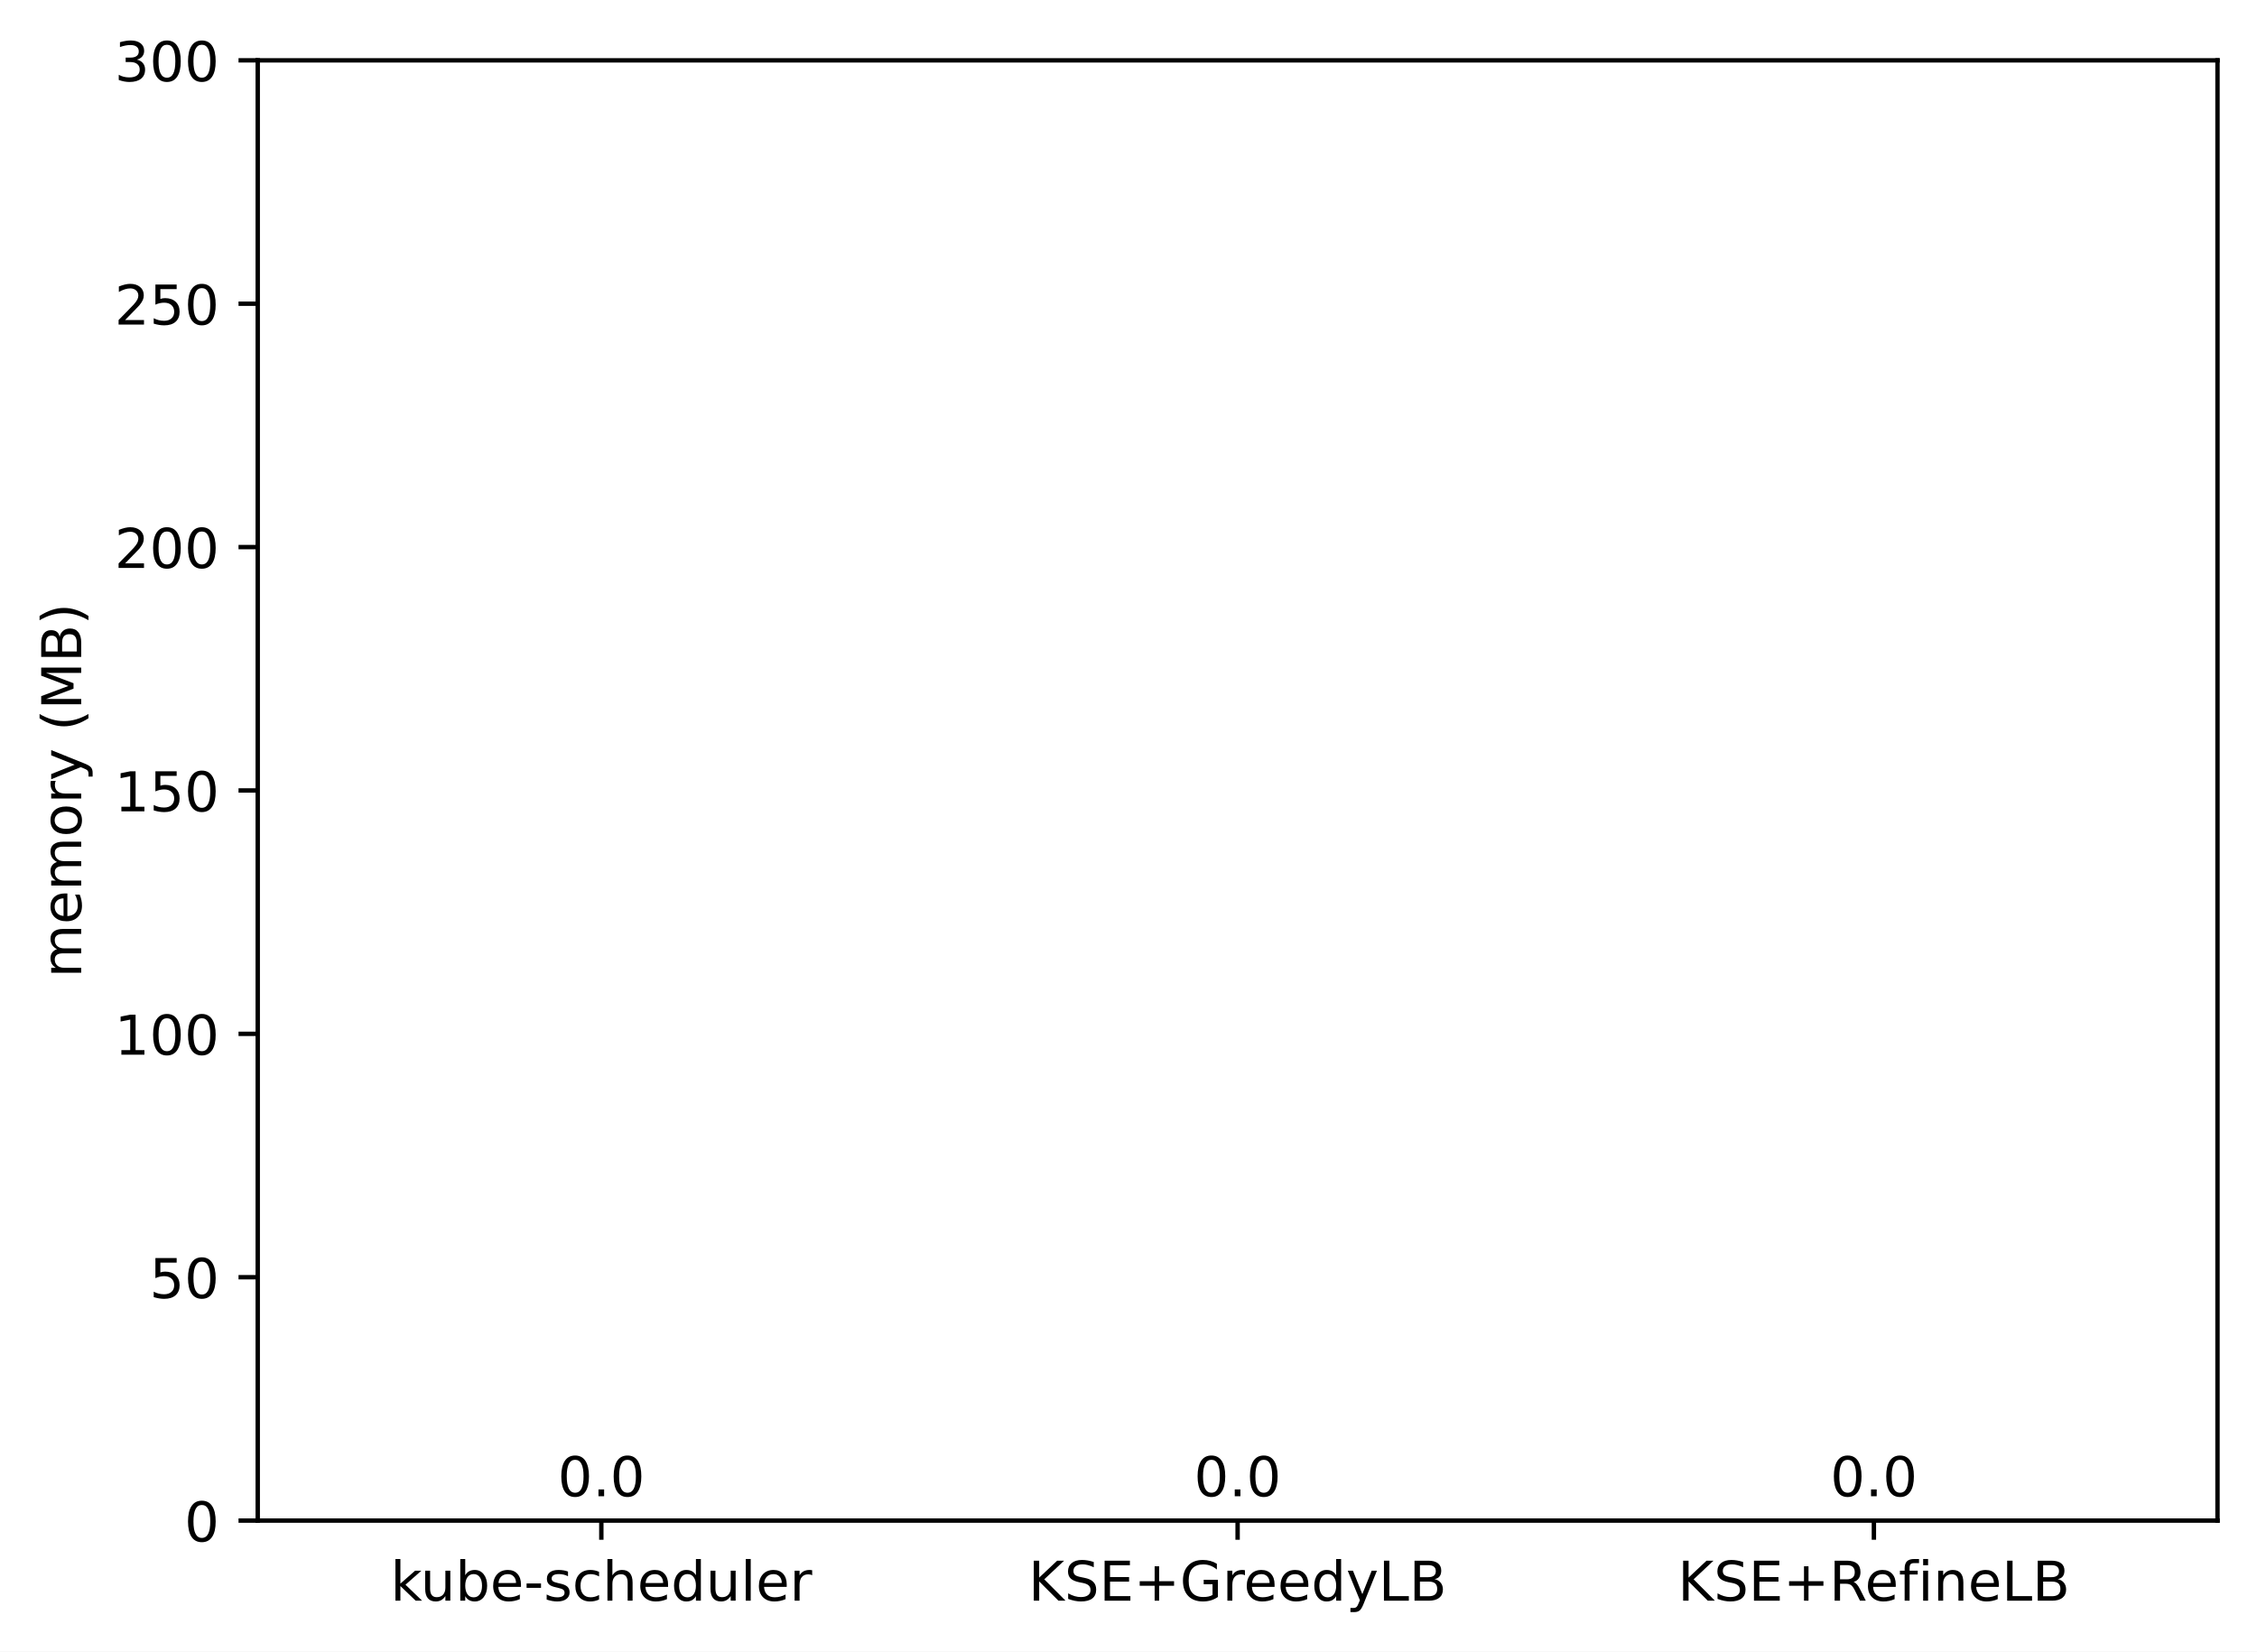
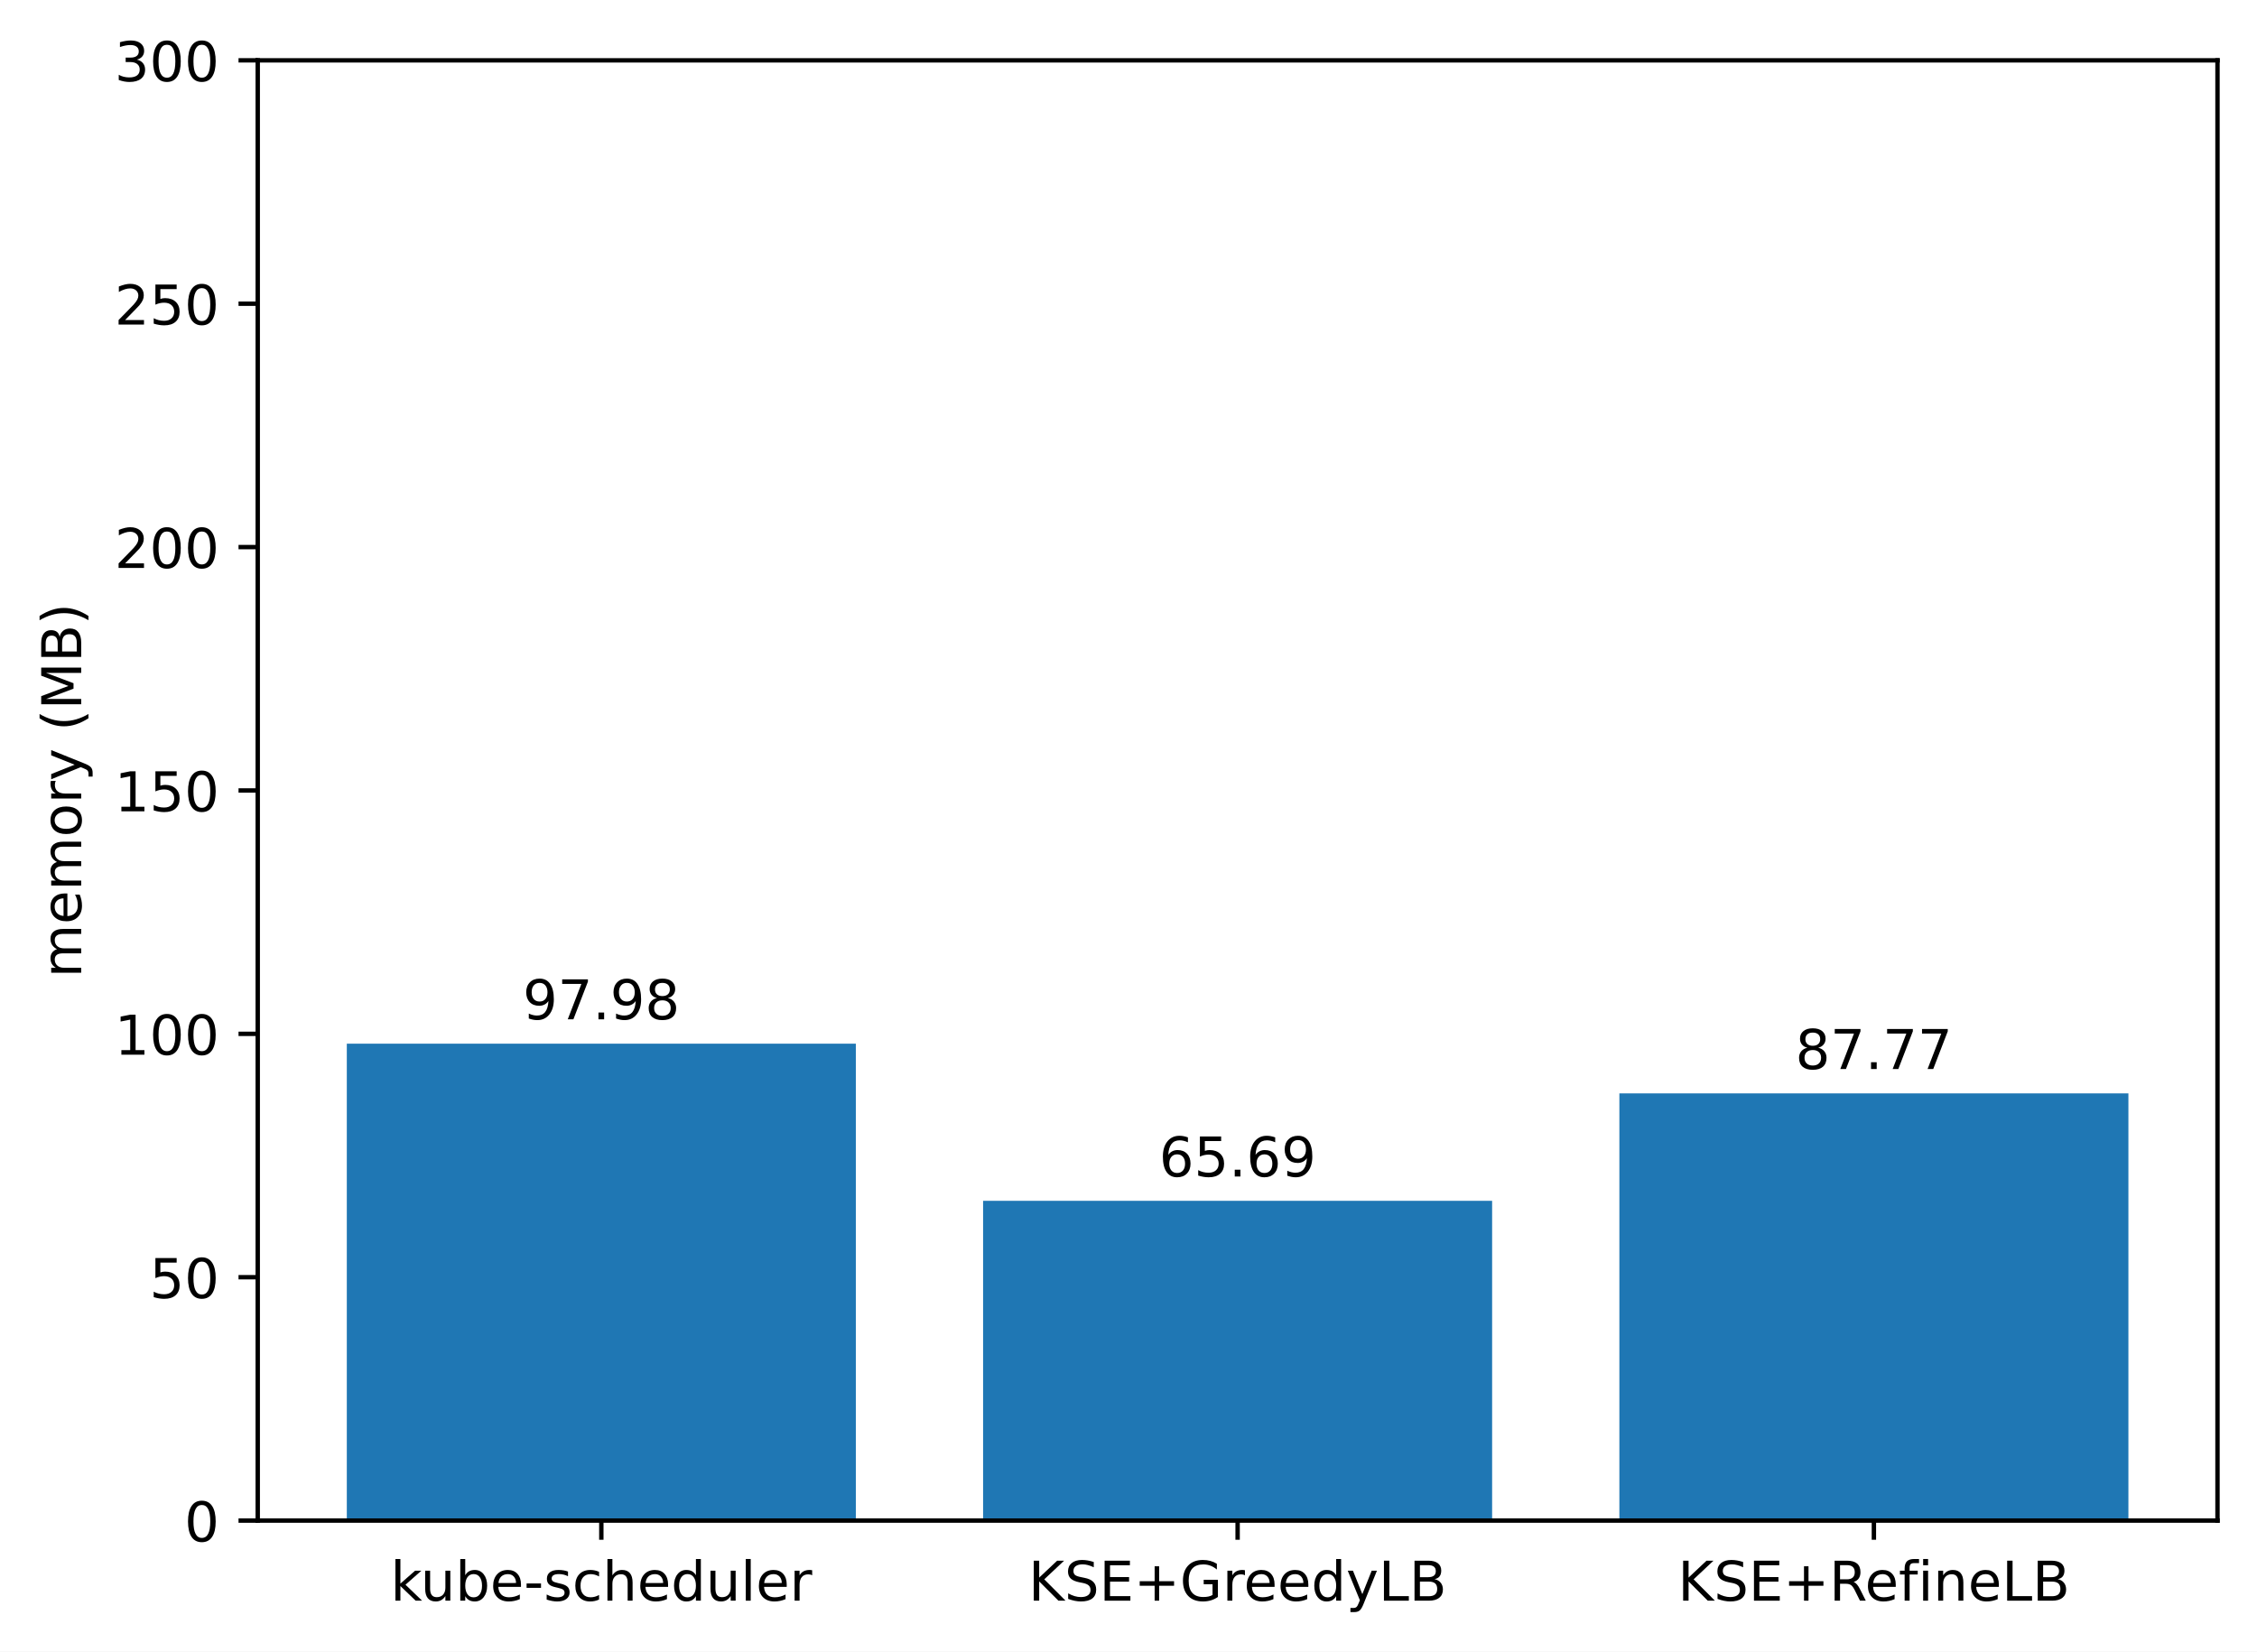
<svg xmlns="http://www.w3.org/2000/svg" xmlns:xlink="http://www.w3.org/1999/xlink" width="411.286pt" height="300.989pt" viewBox="0 0 411.286 300.989" version="1.1">
  <defs>
    <style type="text/css">*{stroke-linejoin: round; stroke-linecap: butt}</style>
  </defs>
  <g id="figure_1">
    <g id="patch_1">
      <path d="M 0 300.989  L 411.286 300.989  L 411.286 0  L 0 0  z " style="fill: #ffffff" />
    </g>
    <g id="axes_1">
      <g id="patch_2">
        <path d="M 46.966 277.111  L 404.086 277.111  L 404.086 10.999  L 46.966 10.999  z " style="fill: #ffffff" />
      </g>
      <g id="patch_3">
-         <path d="M 63.198 277.111  L 155.957 277.111  L 155.957 277.111  L 63.198 277.111  z " clip-path="url(#pb915b5c73d)" style="fill: #1f77b4" />
+         <path d="M 63.198 277.111  L 155.957 277.111  L 155.957 190.199  L 63.198 190.199  z " clip-path="url(#p97200f9b98)" style="fill: #1f77b4" />
      </g>
      <g id="patch_4">
-         <path d="M 179.146 277.111  L 271.905 277.111  L 271.905 277.111  L 179.146 277.111  z " clip-path="url(#pb915b5c73d)" style="fill: #1f77b4" />
+         <path d="M 179.146 277.111  L 271.905 277.111  L 271.905 218.842  L 179.146 218.842  z " clip-path="url(#p97200f9b98)" style="fill: #1f77b4" />
      </g>
      <g id="patch_5">
-         <path d="M 295.094 277.111  L 387.853 277.111  L 387.853 277.111  L 295.094 277.111  z " clip-path="url(#pb915b5c73d)" style="fill: #1f77b4" />
+         <path d="M 295.094 277.111  L 387.853 277.111  L 387.853 199.256  L 295.094 199.256  z " clip-path="url(#p97200f9b98)" style="fill: #1f77b4" />
      </g>
      <g id="matplotlib.axis_1">
        <g id="xtick_1">
          <g id="line2d_1">
            <defs>
-               <path id="m425ff37637" d="M 0 0  L 0 3.5  " style="stroke: #000000; stroke-width: 0.8" />
+               <path id="m994b7acd9c" d="M 0 0  L 0 3.5  " style="stroke: #000000; stroke-width: 0.8" />
            </defs>
            <g>
-               <use xlink:href="#m425ff37637" x="109.578" y="277.111" style="stroke: #000000; stroke-width: 0.8" />
+               <use xlink:href="#m994b7acd9c" x="109.578" y="277.111" style="stroke: #000000; stroke-width: 0.8" />
            </g>
          </g>
          <g id="text_1">
            <g transform="translate(71.15179 291.7097)scale(0.1 -0.1)">
              <defs>
                <path id="DejaVuSans-6b" d="M 581 4863  L 1159 4863  L 1159 1991  L 2875 3500  L 3609 3500  L 1753 1863  L 3688 0  L 2938 0  L 1159 1709  L 1159 0  L 581 0  L 581 4863  z " transform="scale(0.015625)" />
                <path id="DejaVuSans-75" d="M 544 1381  L 544 3500  L 1119 3500  L 1119 1403  Q 1119 906 1312 657  Q 1506 409 1894 409  Q 2359 409 2629 706  Q 2900 1003 2900 1516  L 2900 3500  L 3475 3500  L 3475 0  L 2900 0  L 2900 538  Q 2691 219 2414 64  Q 2138 -91 1772 -91  Q 1169 -91 856 284  Q 544 659 544 1381  z M 1991 3584  L 1991 3584  z " transform="scale(0.015625)" />
                <path id="DejaVuSans-62" d="M 3116 1747  Q 3116 2381 2855 2742  Q 2594 3103 2138 3103  Q 1681 3103 1420 2742  Q 1159 2381 1159 1747  Q 1159 1113 1420 752  Q 1681 391 2138 391  Q 2594 391 2855 752  Q 3116 1113 3116 1747  z M 1159 2969  Q 1341 3281 1617 3432  Q 1894 3584 2278 3584  Q 2916 3584 3314 3078  Q 3713 2572 3713 1747  Q 3713 922 3314 415  Q 2916 -91 2278 -91  Q 1894 -91 1617 61  Q 1341 213 1159 525  L 1159 0  L 581 0  L 581 4863  L 1159 4863  L 1159 2969  z " transform="scale(0.015625)" />
                <path id="DejaVuSans-65" d="M 3597 1894  L 3597 1613  L 953 1613  Q 991 1019 1311 708  Q 1631 397 2203 397  Q 2534 397 2845 478  Q 3156 559 3463 722  L 3463 178  Q 3153 47 2828 -22  Q 2503 -91 2169 -91  Q 1331 -91 842 396  Q 353 884 353 1716  Q 353 2575 817 3079  Q 1281 3584 2069 3584  Q 2775 3584 3186 3129  Q 3597 2675 3597 1894  z M 3022 2063  Q 3016 2534 2758 2815  Q 2500 3097 2075 3097  Q 1594 3097 1305 2825  Q 1016 2553 972 2059  L 3022 2063  z " transform="scale(0.015625)" />
                <path id="DejaVuSans-2d" d="M 313 2009  L 1997 2009  L 1997 1497  L 313 1497  L 313 2009  z " transform="scale(0.015625)" />
                <path id="DejaVuSans-73" d="M 2834 3397  L 2834 2853  Q 2591 2978 2328 3040  Q 2066 3103 1784 3103  Q 1356 3103 1142 2972  Q 928 2841 928 2578  Q 928 2378 1081 2264  Q 1234 2150 1697 2047  L 1894 2003  Q 2506 1872 2764 1633  Q 3022 1394 3022 966  Q 3022 478 2636 193  Q 2250 -91 1575 -91  Q 1294 -91 989 -36  Q 684 19 347 128  L 347 722  Q 666 556 975 473  Q 1284 391 1588 391  Q 1994 391 2212 530  Q 2431 669 2431 922  Q 2431 1156 2273 1281  Q 2116 1406 1581 1522  L 1381 1569  Q 847 1681 609 1914  Q 372 2147 372 2553  Q 372 3047 722 3315  Q 1072 3584 1716 3584  Q 2034 3584 2315 3537  Q 2597 3491 2834 3397  z " transform="scale(0.015625)" />
                <path id="DejaVuSans-63" d="M 3122 3366  L 3122 2828  Q 2878 2963 2633 3030  Q 2388 3097 2138 3097  Q 1578 3097 1268 2742  Q 959 2388 959 1747  Q 959 1106 1268 751  Q 1578 397 2138 397  Q 2388 397 2633 464  Q 2878 531 3122 666  L 3122 134  Q 2881 22 2623 -34  Q 2366 -91 2075 -91  Q 1284 -91 818 406  Q 353 903 353 1747  Q 353 2603 823 3093  Q 1294 3584 2113 3584  Q 2378 3584 2631 3529  Q 2884 3475 3122 3366  z " transform="scale(0.015625)" />
                <path id="DejaVuSans-68" d="M 3513 2113  L 3513 0  L 2938 0  L 2938 2094  Q 2938 2591 2744 2837  Q 2550 3084 2163 3084  Q 1697 3084 1428 2787  Q 1159 2491 1159 1978  L 1159 0  L 581 0  L 581 4863  L 1159 4863  L 1159 2956  Q 1366 3272 1645 3428  Q 1925 3584 2291 3584  Q 2894 3584 3203 3211  Q 3513 2838 3513 2113  z " transform="scale(0.015625)" />
                <path id="DejaVuSans-64" d="M 2906 2969  L 2906 4863  L 3481 4863  L 3481 0  L 2906 0  L 2906 525  Q 2725 213 2448 61  Q 2172 -91 1784 -91  Q 1150 -91 751 415  Q 353 922 353 1747  Q 353 2572 751 3078  Q 1150 3584 1784 3584  Q 2172 3584 2448 3432  Q 2725 3281 2906 2969  z M 947 1747  Q 947 1113 1208 752  Q 1469 391 1925 391  Q 2381 391 2643 752  Q 2906 1113 2906 1747  Q 2906 2381 2643 2742  Q 2381 3103 1925 3103  Q 1469 3103 1208 2742  Q 947 2381 947 1747  z " transform="scale(0.015625)" />
                <path id="DejaVuSans-6c" d="M 603 4863  L 1178 4863  L 1178 0  L 603 0  L 603 4863  z " transform="scale(0.015625)" />
                <path id="DejaVuSans-72" d="M 2631 2963  Q 2534 3019 2420 3045  Q 2306 3072 2169 3072  Q 1681 3072 1420 2755  Q 1159 2438 1159 1844  L 1159 0  L 581 0  L 581 3500  L 1159 3500  L 1159 2956  Q 1341 3275 1631 3429  Q 1922 3584 2338 3584  Q 2397 3584 2469 3576  Q 2541 3569 2628 3553  L 2631 2963  z " transform="scale(0.015625)" />
              </defs>
              <use xlink:href="#DejaVuSans-6b" />
              <use xlink:href="#DejaVuSans-75" x="54.785" />
              <use xlink:href="#DejaVuSans-62" x="118.164" />
              <use xlink:href="#DejaVuSans-65" x="181.641" />
              <use xlink:href="#DejaVuSans-2d" x="243.164" />
              <use xlink:href="#DejaVuSans-73" x="279.248" />
              <use xlink:href="#DejaVuSans-63" x="331.348" />
              <use xlink:href="#DejaVuSans-68" x="386.328" />
              <use xlink:href="#DejaVuSans-65" x="449.707" />
              <use xlink:href="#DejaVuSans-64" x="511.23" />
              <use xlink:href="#DejaVuSans-75" x="574.707" />
              <use xlink:href="#DejaVuSans-6c" x="638.086" />
              <use xlink:href="#DejaVuSans-65" x="665.869" />
              <use xlink:href="#DejaVuSans-72" x="727.393" />
            </g>
          </g>
        </g>
        <g id="xtick_2">
          <g id="line2d_2">
            <g>
-               <use xlink:href="#m425ff37637" x="225.526" y="277.111" style="stroke: #000000; stroke-width: 0.8" />
+               <use xlink:href="#m994b7acd9c" x="225.526" y="277.111" style="stroke: #000000; stroke-width: 0.8" />
            </g>
          </g>
          <g id="text_2">
            <g transform="translate(187.403 291.7097)scale(0.1 -0.1)">
              <defs>
                <path id="DejaVuSans-4b" d="M 628 4666  L 1259 4666  L 1259 2694  L 3353 4666  L 4166 4666  L 1850 2491  L 4331 0  L 3500 0  L 1259 2247  L 1259 0  L 628 0  L 628 4666  z " transform="scale(0.015625)" />
                <path id="DejaVuSans-53" d="M 3425 4513  L 3425 3897  Q 3066 4069 2747 4153  Q 2428 4238 2131 4238  Q 1616 4238 1336 4038  Q 1056 3838 1056 3469  Q 1056 3159 1242 3001  Q 1428 2844 1947 2747  L 2328 2669  Q 3034 2534 3370 2195  Q 3706 1856 3706 1288  Q 3706 609 3251 259  Q 2797 -91 1919 -91  Q 1588 -91 1214 -16  Q 841 59 441 206  L 441 856  Q 825 641 1194 531  Q 1563 422 1919 422  Q 2459 422 2753 634  Q 3047 847 3047 1241  Q 3047 1584 2836 1778  Q 2625 1972 2144 2069  L 1759 2144  Q 1053 2284 737 2584  Q 422 2884 422 3419  Q 422 4038 858 4394  Q 1294 4750 2059 4750  Q 2388 4750 2728 4690  Q 3069 4631 3425 4513  z " transform="scale(0.015625)" />
                <path id="DejaVuSans-45" d="M 628 4666  L 3578 4666  L 3578 4134  L 1259 4134  L 1259 2753  L 3481 2753  L 3481 2222  L 1259 2222  L 1259 531  L 3634 531  L 3634 0  L 628 0  L 628 4666  z " transform="scale(0.015625)" />
                <path id="DejaVuSans-2b" d="M 2944 4013  L 2944 2272  L 4684 2272  L 4684 1741  L 2944 1741  L 2944 0  L 2419 0  L 2419 1741  L 678 1741  L 678 2272  L 2419 2272  L 2419 4013  L 2944 4013  z " transform="scale(0.015625)" />
                <path id="DejaVuSans-47" d="M 3809 666  L 3809 1919  L 2778 1919  L 2778 2438  L 4434 2438  L 4434 434  Q 4069 175 3628 42  Q 3188 -91 2688 -91  Q 1594 -91 976 548  Q 359 1188 359 2328  Q 359 3472 976 4111  Q 1594 4750 2688 4750  Q 3144 4750 3555 4637  Q 3966 4525 4313 4306  L 4313 3634  Q 3963 3931 3569 4081  Q 3175 4231 2741 4231  Q 1884 4231 1454 3753  Q 1025 3275 1025 2328  Q 1025 1384 1454 906  Q 1884 428 2741 428  Q 3075 428 3337 486  Q 3600 544 3809 666  z " transform="scale(0.015625)" />
                <path id="DejaVuSans-79" d="M 2059 -325  Q 1816 -950 1584 -1140  Q 1353 -1331 966 -1331  L 506 -1331  L 506 -850  L 844 -850  Q 1081 -850 1212 -737  Q 1344 -625 1503 -206  L 1606 56  L 191 3500  L 800 3500  L 1894 763  L 2988 3500  L 3597 3500  L 2059 -325  z " transform="scale(0.015625)" />
                <path id="DejaVuSans-4c" d="M 628 4666  L 1259 4666  L 1259 531  L 3531 531  L 3531 0  L 628 0  L 628 4666  z " transform="scale(0.015625)" />
                <path id="DejaVuSans-42" d="M 1259 2228  L 1259 519  L 2272 519  Q 2781 519 3026 730  Q 3272 941 3272 1375  Q 3272 1813 3026 2020  Q 2781 2228 2272 2228  L 1259 2228  z M 1259 4147  L 1259 2741  L 2194 2741  Q 2656 2741 2882 2914  Q 3109 3088 3109 3444  Q 3109 3797 2882 3972  Q 2656 4147 2194 4147  L 1259 4147  z M 628 4666  L 2241 4666  Q 2963 4666 3353 4366  Q 3744 4066 3744 3513  Q 3744 3084 3544 2831  Q 3344 2578 2956 2516  Q 3422 2416 3680 2098  Q 3938 1781 3938 1306  Q 3938 681 3513 340  Q 3088 0 2303 0  L 628 0  L 628 4666  z " transform="scale(0.015625)" />
              </defs>
              <use xlink:href="#DejaVuSans-4b" />
              <use xlink:href="#DejaVuSans-53" x="65.576" />
              <use xlink:href="#DejaVuSans-45" x="129.053" />
              <use xlink:href="#DejaVuSans-2b" x="192.236" />
              <use xlink:href="#DejaVuSans-47" x="276.025" />
              <use xlink:href="#DejaVuSans-72" x="353.516" />
              <use xlink:href="#DejaVuSans-65" x="392.379" />
              <use xlink:href="#DejaVuSans-65" x="453.902" />
              <use xlink:href="#DejaVuSans-64" x="515.426" />
              <use xlink:href="#DejaVuSans-79" x="578.902" />
              <use xlink:href="#DejaVuSans-4c" x="638.082" />
              <use xlink:href="#DejaVuSans-42" x="693.795" />
            </g>
          </g>
        </g>
        <g id="xtick_3">
          <g id="line2d_3">
            <g>
-               <use xlink:href="#m425ff37637" x="341.474" y="277.111" style="stroke: #000000; stroke-width: 0.8" />
+               <use xlink:href="#m994b7acd9c" x="341.474" y="277.111" style="stroke: #000000; stroke-width: 0.8" />
            </g>
          </g>
          <g id="text_3">
            <g transform="translate(305.7346 291.7097)scale(0.1 -0.1)">
              <defs>
                <path id="DejaVuSans-52" d="M 2841 2188  Q 3044 2119 3236 1894  Q 3428 1669 3622 1275  L 4263 0  L 3584 0  L 2988 1197  Q 2756 1666 2539 1819  Q 2322 1972 1947 1972  L 1259 1972  L 1259 0  L 628 0  L 628 4666  L 2053 4666  Q 2853 4666 3247 4331  Q 3641 3997 3641 3322  Q 3641 2881 3436 2590  Q 3231 2300 2841 2188  z M 1259 4147  L 1259 2491  L 2053 2491  Q 2509 2491 2742 2702  Q 2975 2913 2975 3322  Q 2975 3731 2742 3939  Q 2509 4147 2053 4147  L 1259 4147  z " transform="scale(0.015625)" />
                <path id="DejaVuSans-66" d="M 2375 4863  L 2375 4384  L 1825 4384  Q 1516 4384 1395 4259  Q 1275 4134 1275 3809  L 1275 3500  L 2222 3500  L 2222 3053  L 1275 3053  L 1275 0  L 697 0  L 697 3053  L 147 3053  L 147 3500  L 697 3500  L 697 3744  Q 697 4328 969 4595  Q 1241 4863 1831 4863  L 2375 4863  z " transform="scale(0.015625)" />
                <path id="DejaVuSans-69" d="M 603 3500  L 1178 3500  L 1178 0  L 603 0  L 603 3500  z M 603 4863  L 1178 4863  L 1178 4134  L 603 4134  L 603 4863  z " transform="scale(0.015625)" />
                <path id="DejaVuSans-6e" d="M 3513 2113  L 3513 0  L 2938 0  L 2938 2094  Q 2938 2591 2744 2837  Q 2550 3084 2163 3084  Q 1697 3084 1428 2787  Q 1159 2491 1159 1978  L 1159 0  L 581 0  L 581 3500  L 1159 3500  L 1159 2956  Q 1366 3272 1645 3428  Q 1925 3584 2291 3584  Q 2894 3584 3203 3211  Q 3513 2838 3513 2113  z " transform="scale(0.015625)" />
              </defs>
              <use xlink:href="#DejaVuSans-4b" />
              <use xlink:href="#DejaVuSans-53" x="65.576" />
              <use xlink:href="#DejaVuSans-45" x="129.053" />
              <use xlink:href="#DejaVuSans-2b" x="192.236" />
              <use xlink:href="#DejaVuSans-52" x="276.025" />
              <use xlink:href="#DejaVuSans-65" x="341.008" />
              <use xlink:href="#DejaVuSans-66" x="402.531" />
              <use xlink:href="#DejaVuSans-69" x="437.736" />
              <use xlink:href="#DejaVuSans-6e" x="465.52" />
              <use xlink:href="#DejaVuSans-65" x="528.898" />
              <use xlink:href="#DejaVuSans-4c" x="590.422" />
              <use xlink:href="#DejaVuSans-42" x="646.135" />
            </g>
          </g>
        </g>
      </g>
      <g id="matplotlib.axis_2">
        <g id="ytick_1">
          <g id="line2d_4">
            <defs>
-               <path id="mc2f5845d26" d="M 0 0  L -3.5 0  " style="stroke: #000000; stroke-width: 0.8" />
+               <path id="m181813822e" d="M 0 0  L -3.5 0  " style="stroke: #000000; stroke-width: 0.8" />
            </defs>
            <g>
-               <use xlink:href="#mc2f5845d26" x="46.966" y="277.111" style="stroke: #000000; stroke-width: 0.8" />
+               <use xlink:href="#m181813822e" x="46.966" y="277.111" style="stroke: #000000; stroke-width: 0.8" />
            </g>
          </g>
          <g id="text_4">
            <g transform="translate(33.60312 280.9104)scale(0.1 -0.1)">
              <defs>
                <path id="DejaVuSans-30" d="M 2034 4250  Q 1547 4250 1301 3770  Q 1056 3291 1056 2328  Q 1056 1369 1301 889  Q 1547 409 2034 409  Q 2525 409 2770 889  Q 3016 1369 3016 2328  Q 3016 3291 2770 3770  Q 2525 4250 2034 4250  z M 2034 4750  Q 2819 4750 3233 4129  Q 3647 3509 3647 2328  Q 3647 1150 3233 529  Q 2819 -91 2034 -91  Q 1250 -91 836 529  Q 422 1150 422 2328  Q 422 3509 836 4129  Q 1250 4750 2034 4750  z " transform="scale(0.015625)" />
              </defs>
              <use xlink:href="#DejaVuSans-30" />
            </g>
          </g>
        </g>
        <g id="ytick_2">
          <g id="line2d_5">
            <g>
-               <use xlink:href="#mc2f5845d26" x="46.966" y="232.759" style="stroke: #000000; stroke-width: 0.8" />
+               <use xlink:href="#m181813822e" x="46.966" y="232.759" style="stroke: #000000; stroke-width: 0.8" />
            </g>
          </g>
          <g id="text_5">
            <g transform="translate(27.24063 236.5584)scale(0.1 -0.1)">
              <defs>
                <path id="DejaVuSans-35" d="M 691 4666  L 3169 4666  L 3169 4134  L 1269 4134  L 1269 2991  Q 1406 3038 1543 3061  Q 1681 3084 1819 3084  Q 2600 3084 3056 2656  Q 3513 2228 3513 1497  Q 3513 744 3044 326  Q 2575 -91 1722 -91  Q 1428 -91 1123 -41  Q 819 9 494 109  L 494 744  Q 775 591 1075 516  Q 1375 441 1709 441  Q 2250 441 2565 725  Q 2881 1009 2881 1497  Q 2881 1984 2565 2268  Q 2250 2553 1709 2553  Q 1456 2553 1204 2497  Q 953 2441 691 2322  L 691 4666  z " transform="scale(0.015625)" />
              </defs>
              <use xlink:href="#DejaVuSans-35" />
              <use xlink:href="#DejaVuSans-30" x="63.623" />
            </g>
          </g>
        </g>
        <g id="ytick_3">
          <g id="line2d_6">
            <g>
-               <use xlink:href="#mc2f5845d26" x="46.966" y="188.407" style="stroke: #000000; stroke-width: 0.8" />
+               <use xlink:href="#m181813822e" x="46.966" y="188.407" style="stroke: #000000; stroke-width: 0.8" />
            </g>
          </g>
          <g id="text_6">
            <g transform="translate(20.87813 192.2064)scale(0.1 -0.1)">
              <defs>
                <path id="DejaVuSans-31" d="M 794 531  L 1825 531  L 1825 4091  L 703 3866  L 703 4441  L 1819 4666  L 2450 4666  L 2450 531  L 3481 531  L 3481 0  L 794 0  L 794 531  z " transform="scale(0.015625)" />
              </defs>
              <use xlink:href="#DejaVuSans-31" />
              <use xlink:href="#DejaVuSans-30" x="63.623" />
              <use xlink:href="#DejaVuSans-30" x="127.246" />
            </g>
          </g>
        </g>
        <g id="ytick_4">
          <g id="line2d_7">
            <g>
-               <use xlink:href="#mc2f5845d26" x="46.966" y="144.055" style="stroke: #000000; stroke-width: 0.8" />
+               <use xlink:href="#m181813822e" x="46.966" y="144.055" style="stroke: #000000; stroke-width: 0.8" />
            </g>
          </g>
          <g id="text_7">
            <g transform="translate(20.87813 147.8544)scale(0.1 -0.1)">
              <use xlink:href="#DejaVuSans-31" />
              <use xlink:href="#DejaVuSans-35" x="63.623" />
              <use xlink:href="#DejaVuSans-30" x="127.246" />
            </g>
          </g>
        </g>
        <g id="ytick_5">
          <g id="line2d_8">
            <g>
-               <use xlink:href="#mc2f5845d26" x="46.966" y="99.703" style="stroke: #000000; stroke-width: 0.8" />
+               <use xlink:href="#m181813822e" x="46.966" y="99.703" style="stroke: #000000; stroke-width: 0.8" />
            </g>
          </g>
          <g id="text_8">
            <g transform="translate(20.87813 103.5024)scale(0.1 -0.1)">
              <defs>
                <path id="DejaVuSans-32" d="M 1228 531  L 3431 531  L 3431 0  L 469 0  L 469 531  Q 828 903 1448 1529  Q 2069 2156 2228 2338  Q 2531 2678 2651 2914  Q 2772 3150 2772 3378  Q 2772 3750 2511 3984  Q 2250 4219 1831 4219  Q 1534 4219 1204 4116  Q 875 4013 500 3803  L 500 4441  Q 881 4594 1212 4672  Q 1544 4750 1819 4750  Q 2544 4750 2975 4387  Q 3406 4025 3406 3419  Q 3406 3131 3298 2873  Q 3191 2616 2906 2266  Q 2828 2175 2409 1742  Q 1991 1309 1228 531  z " transform="scale(0.015625)" />
              </defs>
              <use xlink:href="#DejaVuSans-32" />
              <use xlink:href="#DejaVuSans-30" x="63.623" />
              <use xlink:href="#DejaVuSans-30" x="127.246" />
            </g>
          </g>
        </g>
        <g id="ytick_6">
          <g id="line2d_9">
            <g>
-               <use xlink:href="#mc2f5845d26" x="46.966" y="55.351" style="stroke: #000000; stroke-width: 0.8" />
+               <use xlink:href="#m181813822e" x="46.966" y="55.351" style="stroke: #000000; stroke-width: 0.8" />
            </g>
          </g>
          <g id="text_9">
            <g transform="translate(20.87813 59.15044)scale(0.1 -0.1)">
              <use xlink:href="#DejaVuSans-32" />
              <use xlink:href="#DejaVuSans-35" x="63.623" />
              <use xlink:href="#DejaVuSans-30" x="127.246" />
            </g>
          </g>
        </g>
        <g id="ytick_7">
          <g id="line2d_10">
            <g>
-               <use xlink:href="#mc2f5845d26" x="46.966" y="10.999" style="stroke: #000000; stroke-width: 0.8" />
+               <use xlink:href="#m181813822e" x="46.966" y="10.999" style="stroke: #000000; stroke-width: 0.8" />
            </g>
          </g>
          <g id="text_10">
            <g transform="translate(20.87813 14.79844)scale(0.1 -0.1)">
              <defs>
                <path id="DejaVuSans-33" d="M 2597 2516  Q 3050 2419 3304 2112  Q 3559 1806 3559 1356  Q 3559 666 3084 287  Q 2609 -91 1734 -91  Q 1441 -91 1130 -33  Q 819 25 488 141  L 488 750  Q 750 597 1062 519  Q 1375 441 1716 441  Q 2309 441 2620 675  Q 2931 909 2931 1356  Q 2931 1769 2642 2001  Q 2353 2234 1838 2234  L 1294 2234  L 1294 2753  L 1863 2753  Q 2328 2753 2575 2939  Q 2822 3125 2822 3475  Q 2822 3834 2567 4026  Q 2313 4219 1838 4219  Q 1578 4219 1281 4162  Q 984 4106 628 3988  L 628 4550  Q 988 4650 1302 4700  Q 1616 4750 1894 4750  Q 2613 4750 3031 4423  Q 3450 4097 3450 3541  Q 3450 3153 3228 2886  Q 3006 2619 2597 2516  z " transform="scale(0.015625)" />
              </defs>
              <use xlink:href="#DejaVuSans-33" />
              <use xlink:href="#DejaVuSans-30" x="63.623" />
              <use xlink:href="#DejaVuSans-30" x="127.246" />
            </g>
          </g>
        </g>
        <g id="text_11">
          <g transform="translate(14.79844 178.1818)rotate(-90)scale(0.1 -0.1)">
            <defs>
              <path id="DejaVuSans-6d" d="M 3328 2828  Q 3544 3216 3844 3400  Q 4144 3584 4550 3584  Q 5097 3584 5394 3201  Q 5691 2819 5691 2113  L 5691 0  L 5113 0  L 5113 2094  Q 5113 2597 4934 2840  Q 4756 3084 4391 3084  Q 3944 3084 3684 2787  Q 3425 2491 3425 1978  L 3425 0  L 2847 0  L 2847 2094  Q 2847 2600 2669 2842  Q 2491 3084 2119 3084  Q 1678 3084 1418 2786  Q 1159 2488 1159 1978  L 1159 0  L 581 0  L 581 3500  L 1159 3500  L 1159 2956  Q 1356 3278 1631 3431  Q 1906 3584 2284 3584  Q 2666 3584 2933 3390  Q 3200 3197 3328 2828  z " transform="scale(0.015625)" />
              <path id="DejaVuSans-6f" d="M 1959 3097  Q 1497 3097 1228 2736  Q 959 2375 959 1747  Q 959 1119 1226 758  Q 1494 397 1959 397  Q 2419 397 2687 759  Q 2956 1122 2956 1747  Q 2956 2369 2687 2733  Q 2419 3097 1959 3097  z M 1959 3584  Q 2709 3584 3137 3096  Q 3566 2609 3566 1747  Q 3566 888 3137 398  Q 2709 -91 1959 -91  Q 1206 -91 779 398  Q 353 888 353 1747  Q 353 2609 779 3096  Q 1206 3584 1959 3584  z " transform="scale(0.015625)" />
              <path id="DejaVuSans-20" transform="scale(0.015625)" />
              <path id="DejaVuSans-28" d="M 1984 4856  Q 1566 4138 1362 3434  Q 1159 2731 1159 2009  Q 1159 1288 1364 580  Q 1569 -128 1984 -844  L 1484 -844  Q 1016 -109 783 600  Q 550 1309 550 2009  Q 550 2706 781 3412  Q 1013 4119 1484 4856  L 1984 4856  z " transform="scale(0.015625)" />
              <path id="DejaVuSans-4d" d="M 628 4666  L 1569 4666  L 2759 1491  L 3956 4666  L 4897 4666  L 4897 0  L 4281 0  L 4281 4097  L 3078 897  L 2444 897  L 1241 4097  L 1241 0  L 628 0  L 628 4666  z " transform="scale(0.015625)" />
              <path id="DejaVuSans-29" d="M 513 4856  L 1013 4856  Q 1481 4119 1714 3412  Q 1947 2706 1947 2009  Q 1947 1309 1714 600  Q 1481 -109 1013 -844  L 513 -844  Q 928 -128 1133 580  Q 1338 1288 1338 2009  Q 1338 2731 1133 3434  Q 928 4138 513 4856  z " transform="scale(0.015625)" />
            </defs>
            <use xlink:href="#DejaVuSans-6d" />
            <use xlink:href="#DejaVuSans-65" x="97.412" />
            <use xlink:href="#DejaVuSans-6d" x="158.936" />
            <use xlink:href="#DejaVuSans-6f" x="256.348" />
            <use xlink:href="#DejaVuSans-72" x="317.529" />
            <use xlink:href="#DejaVuSans-79" x="358.643" />
            <use xlink:href="#DejaVuSans-20" x="417.822" />
            <use xlink:href="#DejaVuSans-28" x="449.609" />
            <use xlink:href="#DejaVuSans-4d" x="488.623" />
            <use xlink:href="#DejaVuSans-42" x="574.902" />
            <use xlink:href="#DejaVuSans-29" x="643.506" />
          </g>
        </g>
      </g>
      <g id="patch_6">
        <path d="M 46.966 277.111  L 46.966 10.999  " style="fill: none; stroke: #000000; stroke-width: 0.8; stroke-linejoin: miter; stroke-linecap: square" />
      </g>
      <g id="patch_7">
        <path d="M 404.086 277.111  L 404.086 10.999  " style="fill: none; stroke: #000000; stroke-width: 0.8; stroke-linejoin: miter; stroke-linecap: square" />
      </g>
      <g id="patch_8">
        <path d="M 46.966 277.111  L 404.086 277.111  " style="fill: none; stroke: #000000; stroke-width: 0.8; stroke-linejoin: miter; stroke-linecap: square" />
      </g>
      <g id="patch_9">
        <path d="M 46.966 10.999  L 404.086 10.999  " style="fill: none; stroke: #000000; stroke-width: 0.8; stroke-linejoin: miter; stroke-linecap: square" />
      </g>
      <g id="text_12">
-         <g transform="translate(101.626 272.676)scale(0.1 -0.1)">
+         <g transform="translate(95.26351 185.7638)scale(0.1 -0.1)">
          <defs>
+             <path id="DejaVuSans-39" d="M 703 97  L 703 672  Q 941 559 1184 500  Q 1428 441 1663 441  Q 2288 441 2617 861  Q 2947 1281 2994 2138  Q 2813 1869 2534 1725  Q 2256 1581 1919 1581  Q 1219 1581 811 2004  Q 403 2428 403 3163  Q 403 3881 828 4315  Q 1253 4750 1959 4750  Q 2769 4750 3195 4129  Q 3622 3509 3622 2328  Q 3622 1225 3098 567  Q 2575 -91 1691 -91  Q 1453 -91 1209 -44  Q 966 3 703 97  z M 1959 2075  Q 2384 2075 2632 2365  Q 2881 2656 2881 3163  Q 2881 3666 2632 3958  Q 2384 4250 1959 4250  Q 1534 4250 1286 3958  Q 1038 3666 1038 3163  Q 1038 2656 1286 2365  Q 1534 2075 1959 2075  z " transform="scale(0.015625)" />
+             <path id="DejaVuSans-37" d="M 525 4666  L 3525 4666  L 3525 4397  L 1831 0  L 1172 0  L 2766 4134  L 525 4134  L 525 4666  z " transform="scale(0.015625)" />
            <path id="DejaVuSans-2e" d="M 684 794  L 1344 794  L 1344 0  L 684 0  L 684 794  z " transform="scale(0.015625)" />
+             <path id="DejaVuSans-38" d="M 2034 2216  Q 1584 2216 1326 1975  Q 1069 1734 1069 1313  Q 1069 891 1326 650  Q 1584 409 2034 409  Q 2484 409 2743 651  Q 3003 894 3003 1313  Q 3003 1734 2745 1975  Q 2488 2216 2034 2216  z M 1403 2484  Q 997 2584 770 2862  Q 544 3141 544 3541  Q 544 4100 942 4425  Q 1341 4750 2034 4750  Q 2731 4750 3128 4425  Q 3525 4100 3525 3541  Q 3525 3141 3298 2862  Q 3072 2584 2669 2484  Q 3125 2378 3379 2068  Q 3634 1759 3634 1313  Q 3634 634 3220 271  Q 2806 -91 2034 -91  Q 1263 -91 848 271  Q 434 634 434 1313  Q 434 1759 690 2068  Q 947 2378 1403 2484  z M 1172 3481  Q 1172 3119 1398 2916  Q 1625 2713 2034 2713  Q 2441 2713 2670 2916  Q 2900 3119 2900 3481  Q 2900 3844 2670 4047  Q 2441 4250 2034 4250  Q 1625 4250 1398 4047  Q 1172 3844 1172 3481  z " transform="scale(0.015625)" />
          </defs>
-           <use xlink:href="#DejaVuSans-30" />
-           <use xlink:href="#DejaVuSans-2e" x="63.623" />
-           <use xlink:href="#DejaVuSans-30" x="95.41" />
+           <use xlink:href="#DejaVuSans-39" />
+           <use xlink:href="#DejaVuSans-37" x="63.623" />
+           <use xlink:href="#DejaVuSans-2e" x="127.246" />
+           <use xlink:href="#DejaVuSans-39" x="159.033" />
+           <use xlink:href="#DejaVuSans-38" x="222.656" />
        </g>
      </g>
      <g id="text_13">
-         <g transform="translate(217.5741 272.676)scale(0.1 -0.1)">
-           <use xlink:href="#DejaVuSans-30" />
-           <use xlink:href="#DejaVuSans-2e" x="63.623" />
-           <use xlink:href="#DejaVuSans-30" x="95.41" />
+         <g transform="translate(211.2116 214.4064)scale(0.1 -0.1)">
+           <defs>
+             <path id="DejaVuSans-36" d="M 2113 2584  Q 1688 2584 1439 2293  Q 1191 2003 1191 1497  Q 1191 994 1439 701  Q 1688 409 2113 409  Q 2538 409 2786 701  Q 3034 994 3034 1497  Q 3034 2003 2786 2293  Q 2538 2584 2113 2584  z M 3366 4563  L 3366 3988  Q 3128 4100 2886 4159  Q 2644 4219 2406 4219  Q 1781 4219 1451 3797  Q 1122 3375 1075 2522  Q 1259 2794 1537 2939  Q 1816 3084 2150 3084  Q 2853 3084 3261 2657  Q 3669 2231 3669 1497  Q 3669 778 3244 343  Q 2819 -91 2113 -91  Q 1303 -91 875 529  Q 447 1150 447 2328  Q 447 3434 972 4092  Q 1497 4750 2381 4750  Q 2619 4750 2861 4703  Q 3103 4656 3366 4563  z " transform="scale(0.015625)" />
+           </defs>
+           <use xlink:href="#DejaVuSans-36" />
+           <use xlink:href="#DejaVuSans-35" x="63.623" />
+           <use xlink:href="#DejaVuSans-2e" x="127.246" />
+           <use xlink:href="#DejaVuSans-36" x="159.033" />
+           <use xlink:href="#DejaVuSans-39" x="222.656" />
        </g>
      </g>
      <g id="text_14">
-         <g transform="translate(333.5221 272.676)scale(0.1 -0.1)">
-           <use xlink:href="#DejaVuSans-30" />
-           <use xlink:href="#DejaVuSans-2e" x="63.623" />
-           <use xlink:href="#DejaVuSans-30" x="95.41" />
+         <g transform="translate(327.1596 194.8205)scale(0.1 -0.1)">
+           <use xlink:href="#DejaVuSans-38" />
+           <use xlink:href="#DejaVuSans-37" x="63.623" />
+           <use xlink:href="#DejaVuSans-2e" x="127.246" />
+           <use xlink:href="#DejaVuSans-37" x="159.033" />
+           <use xlink:href="#DejaVuSans-37" x="222.656" />
        </g>
      </g>
    </g>
  </g>
  <defs>
-     <clipPath id="pb915b5c73d">
+     <clipPath id="p97200f9b98">
      <rect x="46.966" y="10.999" width="357.12" height="266.112" />
    </clipPath>
  </defs>
</svg>
